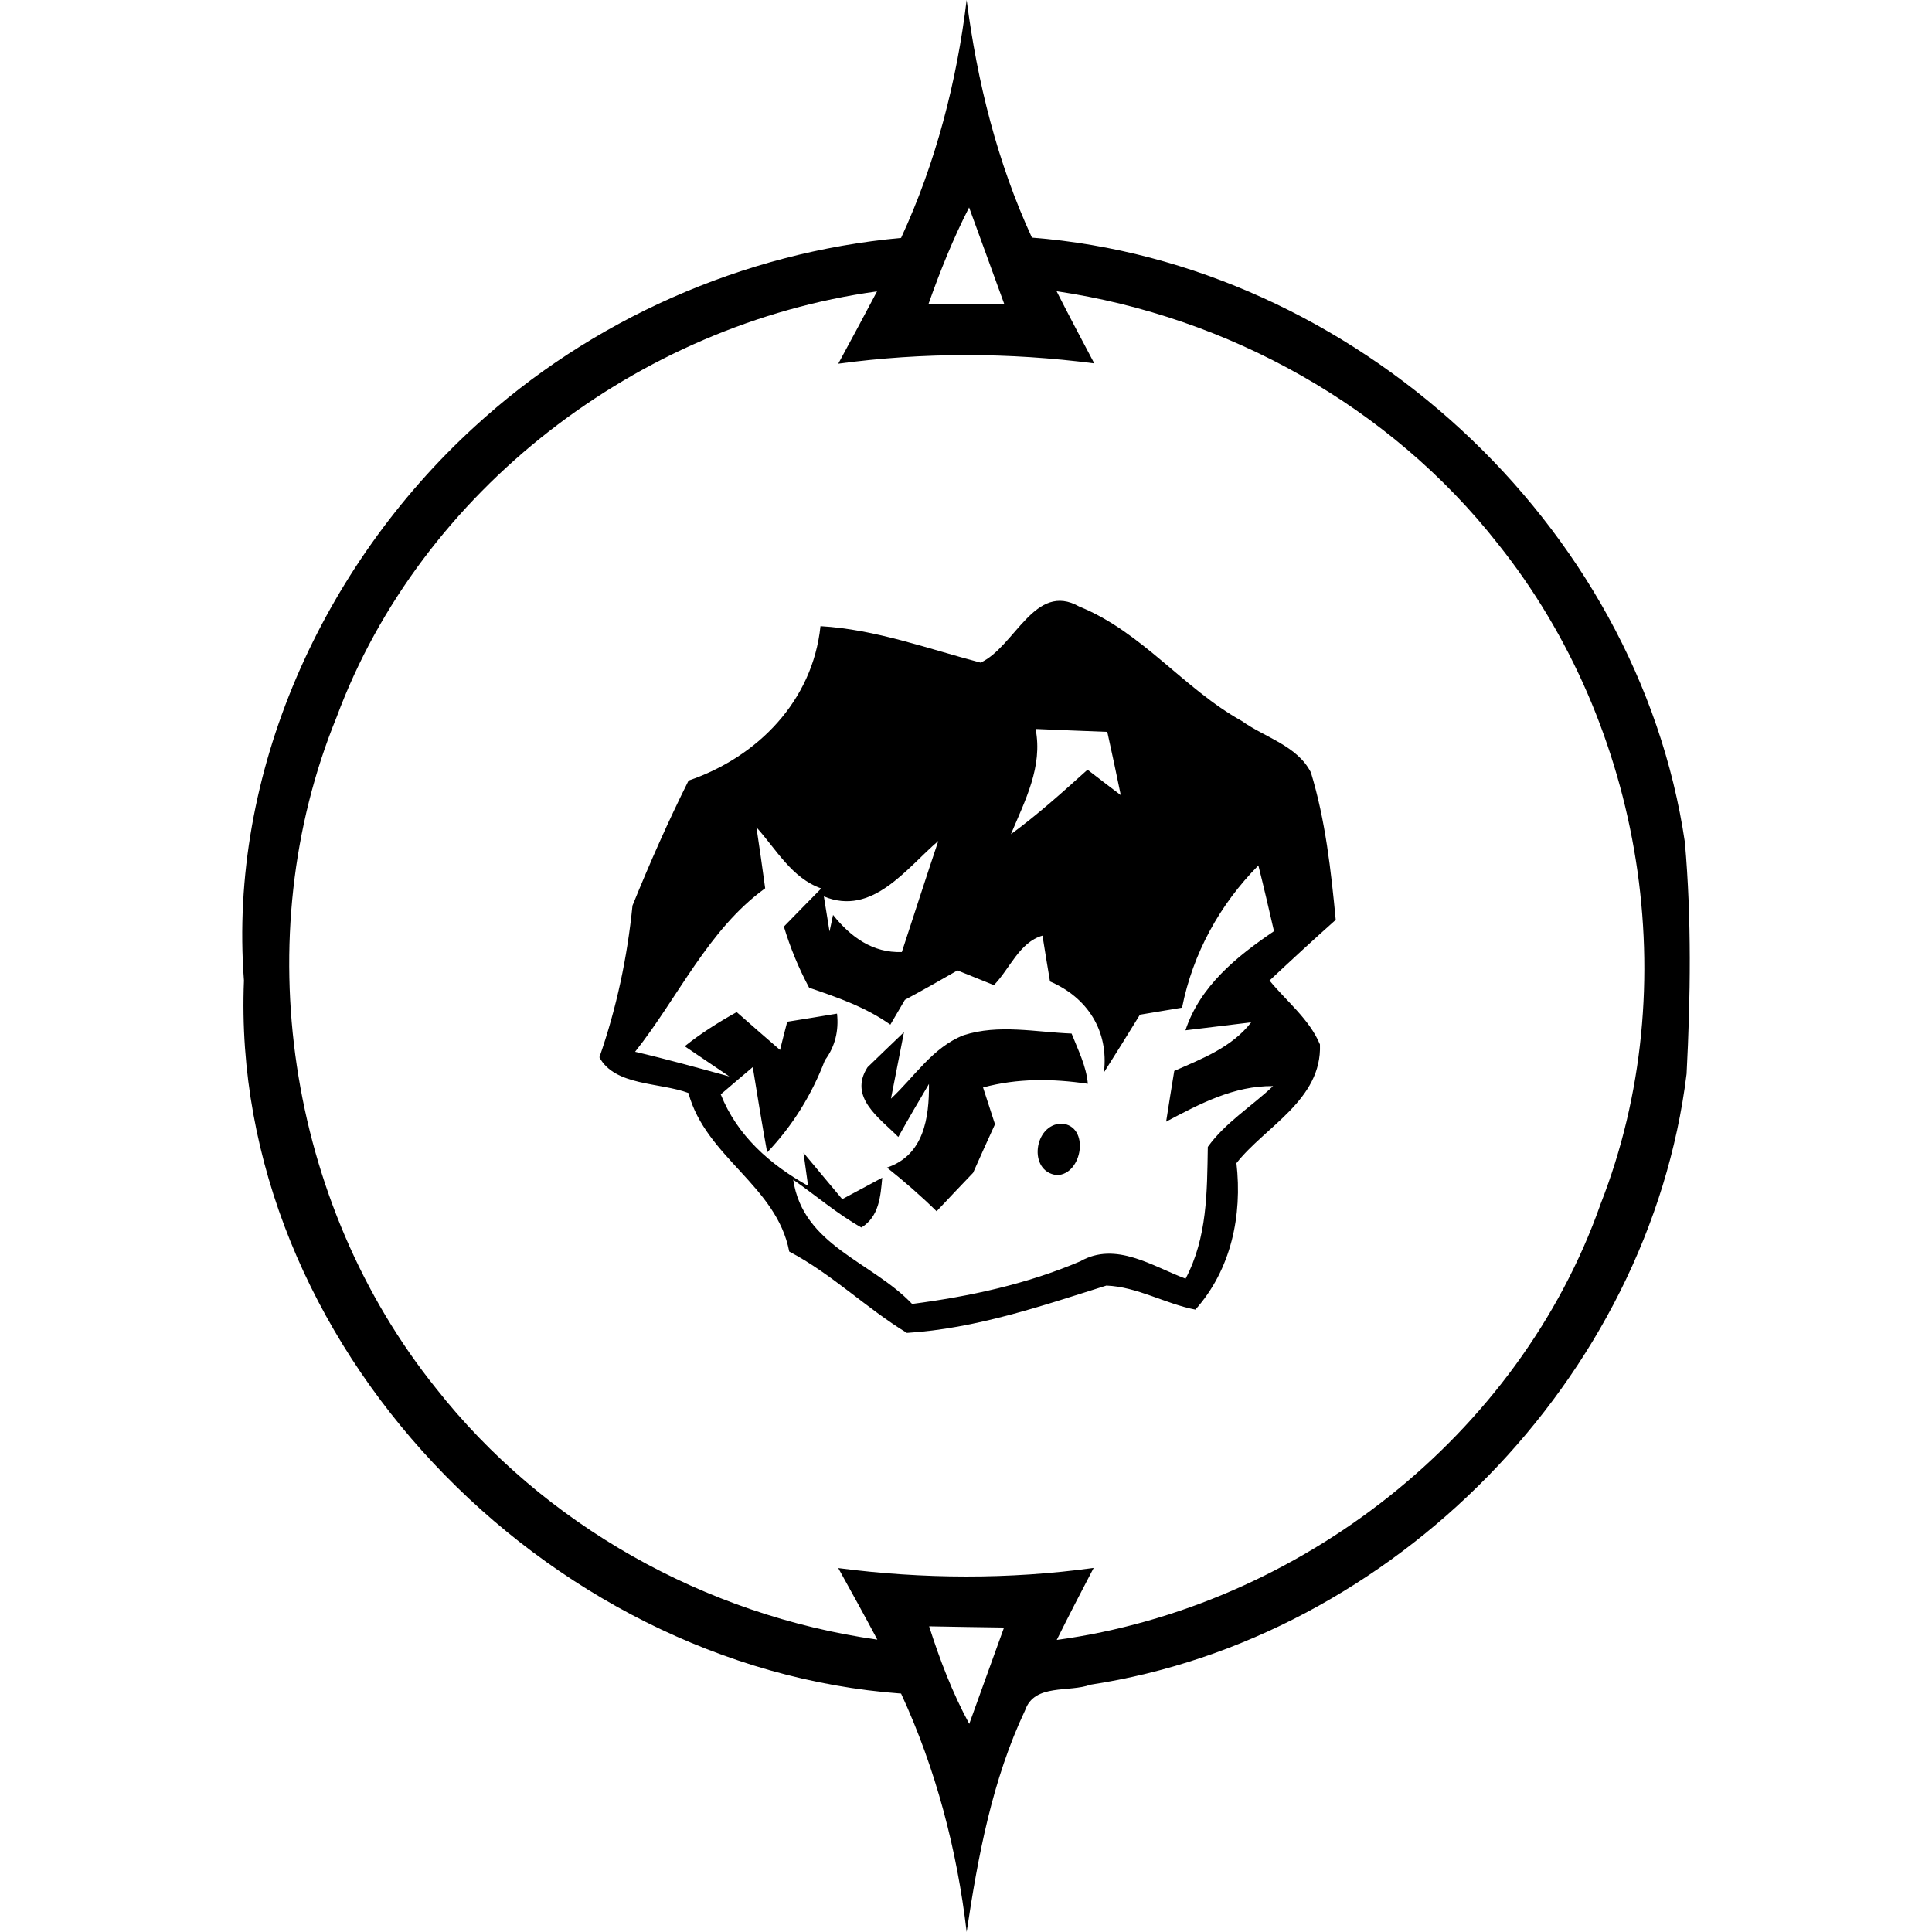
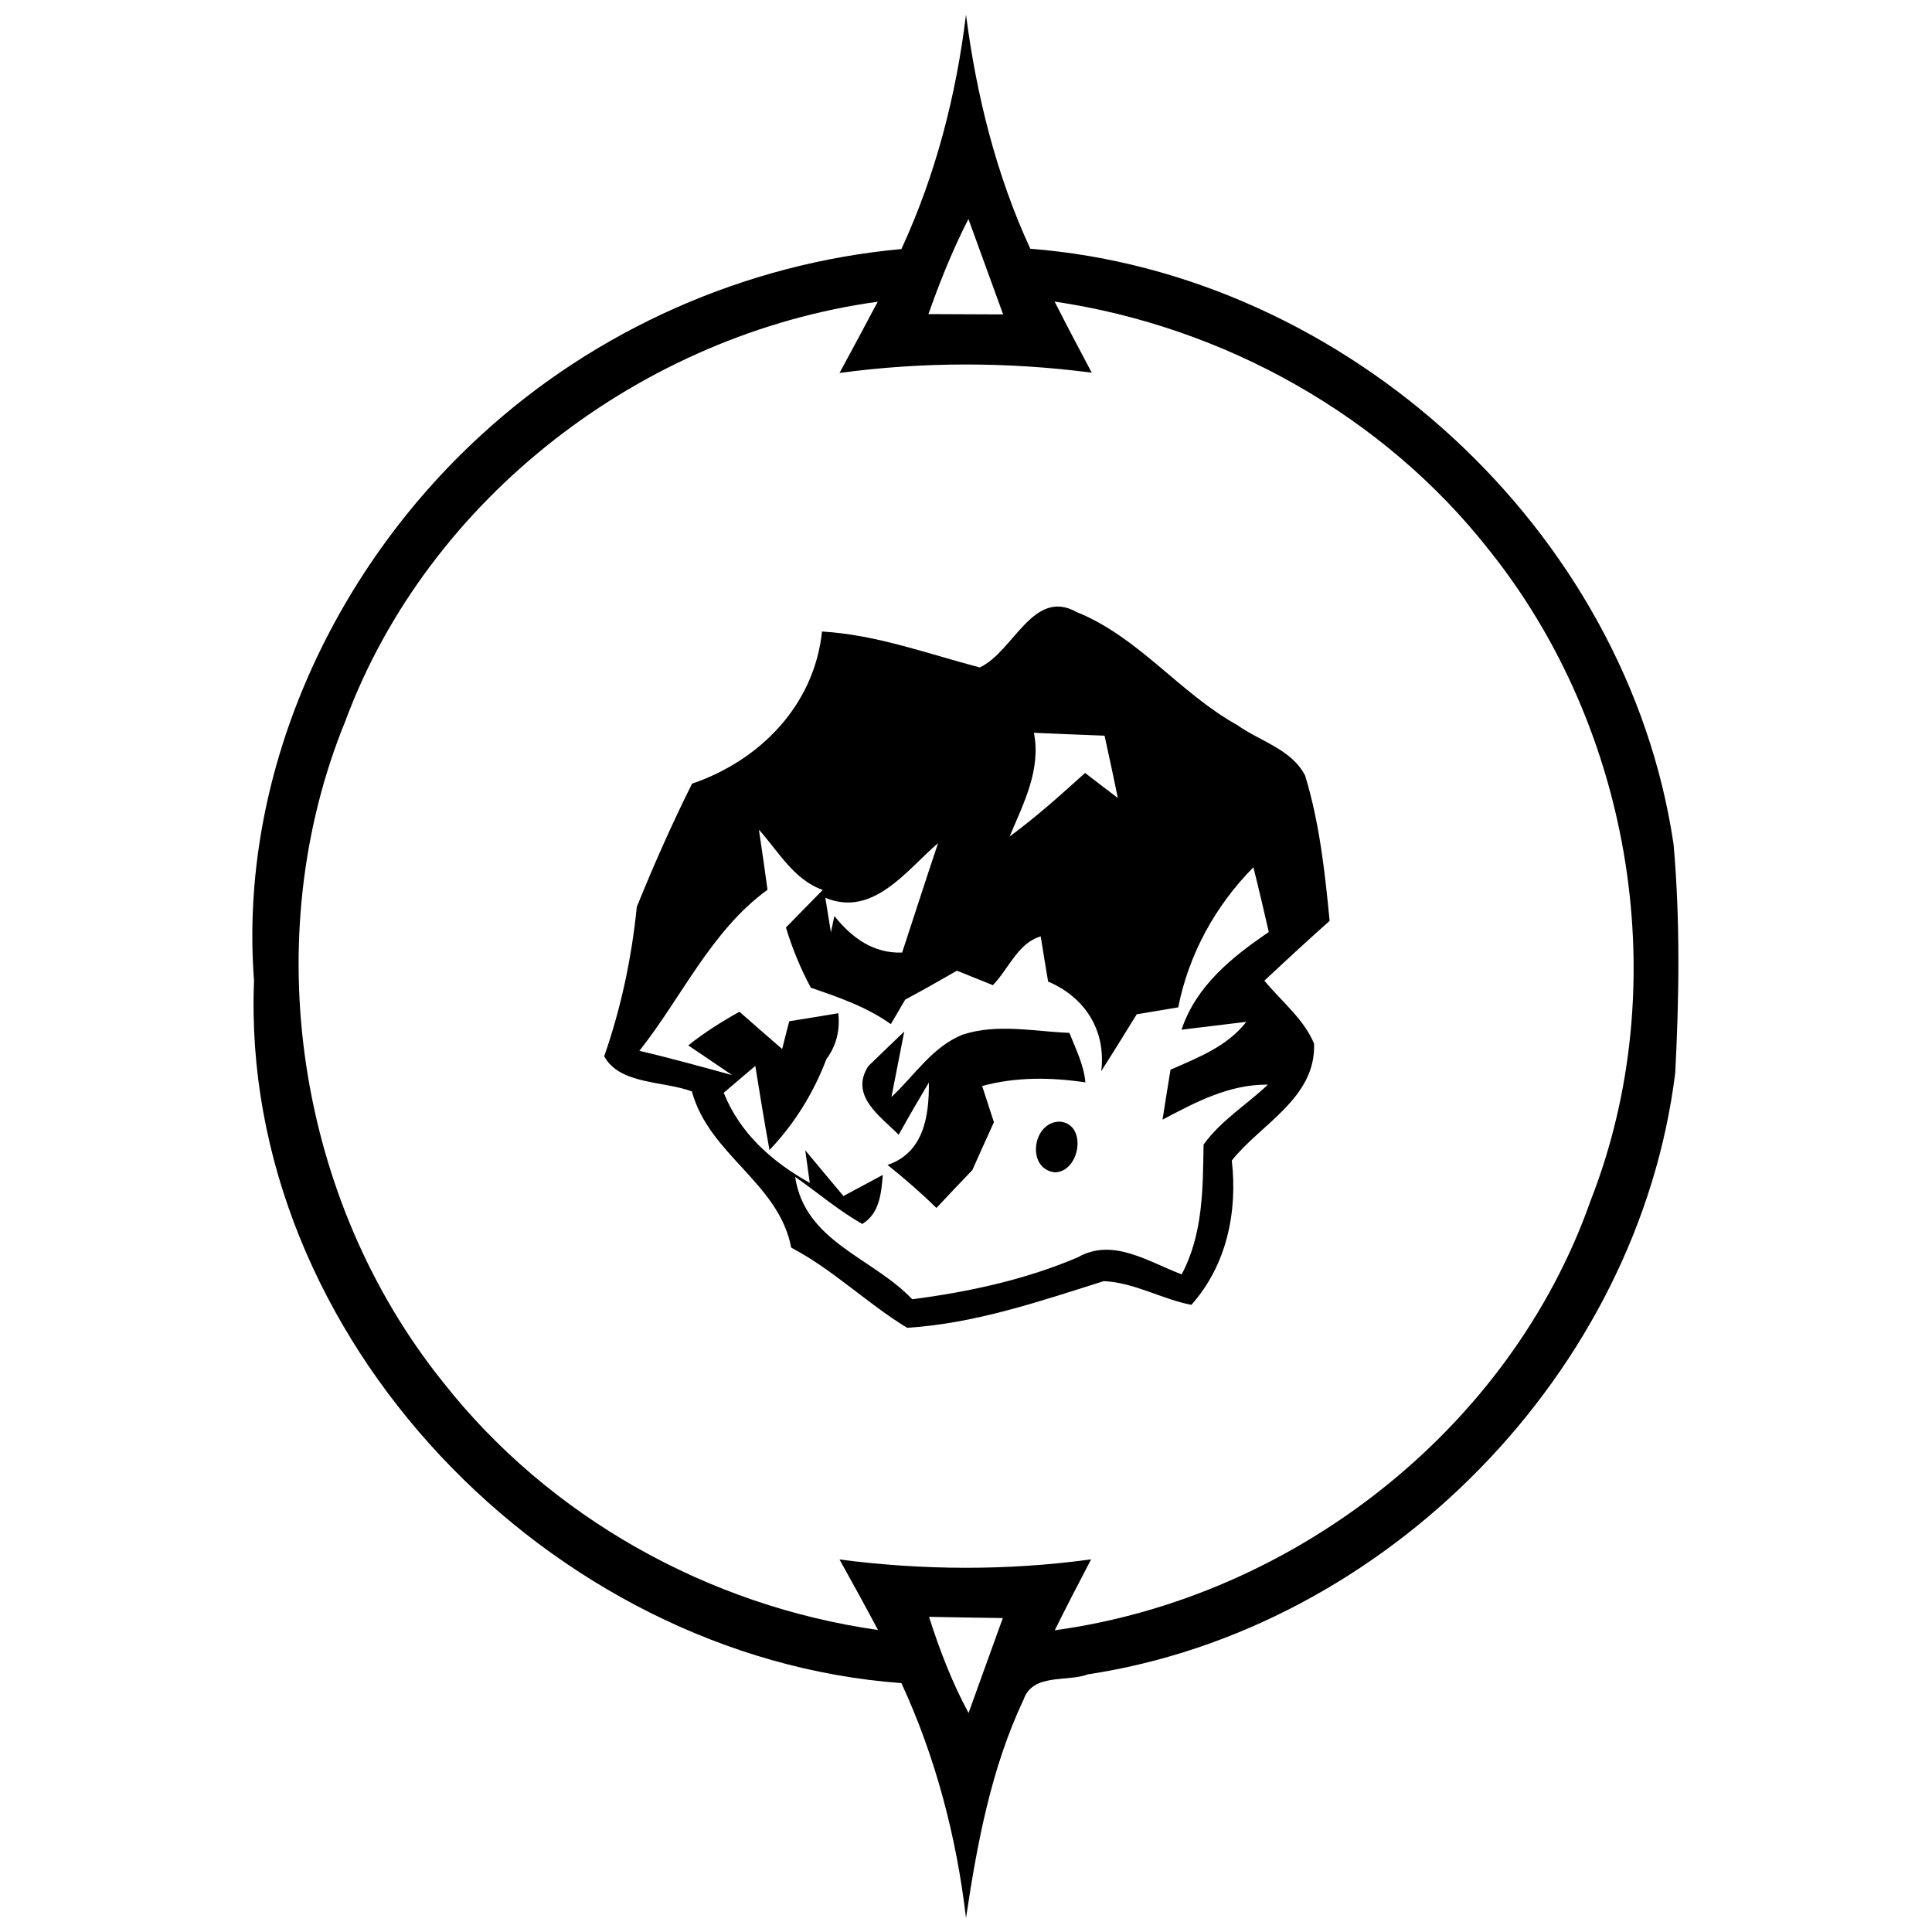
- <svg xmlns="http://www.w3.org/2000/svg" viewBox="0 0 1024 1024">
-   <path d="m477.589 126.105c18.434-39.871 29.477-82.666 34.755-126.109 5.603 43.363 16.241 86.157 34.593 125.947 170.041 13.237 321.162 151.283 346.091 320.513 3.573 40.764 3.005 81.854.893 122.699-19.814 161.271-155.506 299.399-315.964 323.761-11.206 4.223-29.64-.731-34.593 13.48-17.459 36.867-25.011 77.469-31.02 117.583-5.116-43.607-16.322-86.482-34.755-126.354-188.799-13.804-356.08-185.876-348.284-377.923-8.364-110.031 41.495-219.575 121.968-293.308 61.878-57.005 142.594-92.654 226.316-100.287zm14.536 34.999c13.399.081 26.798.081 40.196.162-6.253-17.135-12.424-34.268-18.677-51.32-8.445 16.485-15.348 33.699-21.519 51.158zm-313.691 218.926c-47.667 116.69-26.148 257.741 52.621 355.755 57.086 72.596 142.756 120.344 233.948 133.255-6.739-12.668-13.723-25.335-20.707-37.923 44.906 5.847 90.461 6.09 135.367-.081-6.658 12.668-13.237 25.416-19.57 38.166 128.384-17.54 244.993-108.082 288.275-231.107 45.231-115.391 22.737-253.356-54.487-349.908-57.005-72.678-142.756-120.344-233.867-133.824 6.496 12.83 13.237 25.499 19.976 38.247-45.068-5.847-90.705-5.928-135.692.162 6.903-12.749 13.804-25.499 20.545-38.328-126.435 17.378-241.745 105.24-286.407 225.584zm314.015 481.946c5.684 17.784 12.343 35.243 21.275 51.727 6.172-17.052 12.262-34.106 18.434-51.077-13.237-.162-26.472-.406-39.709-.65zm27.285-510.774c18.271-8.445 28.665-43.12 52.295-29.721 33.212 13.399 55.219 43.444 86.157 60.659 12.262 8.77 29.396 13.074 36.623 27.284 7.714 25.335 10.637 51.889 13.155 78.118-11.855 10.556-23.468 21.275-35.08 32.157 9.014 11.044 21.113 20.464 26.716 33.862 1.137 29.396-29.152 43.607-44.257 62.933 3.167 27.691-2.761 56.355-21.763 77.631-15.997-3.086-30.777-12.1-47.179-12.749-34.511 10.881-69.267 22.818-105.728 25.092-21.519-13.074-39.79-31.263-62.365-43.12-6.658-34.918-44.175-49.859-53.432-84.046-15.104-5.684-38.978-3.655-47.179-18.92 9.095-26.066 14.779-52.945 17.54-80.392 9.095-22.413 18.92-44.662 29.721-66.263 36.623-12.505 65.775-42.226 69.916-81.854 29.233 1.706 56.762 11.936 84.858 19.327zm29.153 35.162c3.898 20.057-5.603 37.923-13.074 55.787 14.292-10.475 27.447-22.332 40.602-34.187 4.385 3.41 13.237 10.151 17.621 13.48-2.274-11.206-4.71-22.413-7.146-33.537-12.668-.487-25.335-.975-38.004-1.542zm-147.955 52.132c1.625 10.8 3.167 21.519 4.628 32.319-30.289 21.925-46.123 57.899-68.942 86.644 16.728 3.898 33.294 8.526 49.94 13.074-5.928-4.06-17.702-12.019-23.631-15.997 8.607-6.903 17.946-12.749 27.529-18.108 7.633 6.739 15.267 13.399 22.981 20.057.893-3.736 2.842-11.206 3.817-14.941 8.77-1.38 17.621-2.842 26.391-4.304.975 9.014-.975 17.378-6.415 24.686-6.903 18.19-17.135 34.755-30.613 48.885-2.761-15.104-5.197-30.127-7.633-45.231-4.223 3.573-12.749 10.8-16.971 14.454 8.688 21.844 26.066 37.192 46.287 48.479l-2.436-17.54c6.822 8.283 13.723 16.403 20.545 24.605 5.278-2.842 15.916-8.526 21.194-11.369-.893 9.825-1.625 20.626-11.044 26.391-12.83-7.227-24.117-16.971-36.136-25.335 5.197 34.999 41.658 43.363 63.015 65.856 30.451-3.979 60.659-10.475 89.081-22.575 18.839-10.8 38.247 2.599 55.869 9.176 11.531-21.844 11.369-45.961 11.774-69.835 9.257-12.911 23.224-21.438 34.593-32.238-20.707-.243-38.896 9.42-56.681 18.839 1.38-8.933 2.842-17.946 4.304-26.879 14.779-6.496 30.532-12.505 40.764-25.742-8.688 1.056-26.148 3.167-34.837 4.223 7.796-23.549 27.203-39.141 46.936-52.539-2.68-11.612-5.359-23.305-8.283-34.837-20.464 20.707-34.755 46.692-40.44 75.358-5.522.893-16.728 2.761-22.332 3.736-6.253 10.232-12.668 20.464-19.083 30.613 2.68-22.168-8.852-39.79-28.584-48.235-1.056-6.09-3.005-18.19-3.979-24.28-12.262 3.491-17.378 17.702-25.742 26.229-6.496-2.599-12.911-5.197-19.327-7.796-9.257 5.359-18.515 10.556-27.853 15.591-1.949 3.329-5.766 9.907-7.714 13.155-12.993-9.257-28.015-14.454-43.038-19.57-5.522-10.313-9.988-21.113-13.399-32.4 6.577-6.822 13.237-13.48 19.814-20.219-15.591-5.44-23.874-20.788-34.349-32.4zm35.731 36.623c.731 4.628 2.274 13.967 3.005 18.596l1.868-8.77c9.338 11.693 21.032 20.219 36.46 19.651 6.415-19.57 12.749-39.303 19.327-58.873-16.89 14.454-34.918 40.115-60.659 29.396zm74.058 73.571c18.596-6.009 38.247-1.625 57.249-.893 3.41 8.688 7.796 17.216 8.607 26.635-18.596-2.761-37.273-3.005-55.543 1.949 2.111 6.496 4.223 12.993 6.334 19.489-3.898 8.526-7.796 17.135-11.612 25.742-6.496 6.739-12.911 13.561-19.327 20.383-8.364-8.202-17.135-15.835-26.31-23.143 19.57-6.577 22.413-26.391 22.249-44.338-5.522 9.257-10.963 18.596-16.241 28.097-9.988-10.07-26.554-21.032-16.322-36.948 4.791-4.628 14.454-13.967 19.327-18.596-1.706 8.852-5.197 26.391-6.903 35.243 12.424-11.531 22.087-27.203 38.491-33.618zm51.97 46.855c15.104 1.056 11.125 27.041-2.517 27.284-15.51-1.706-12.262-27.122 2.517-27.284z" />
+ <svg xmlns="http://www.w3.org/2000/svg" width="256px" height="256px" viewBox="0 0 128 128" version="1.1">
+   <path d=" M 59.72 16.50 C 61.99 11.59 63.35 6.32 64.00 0.97 C 64.69 6.31 66.00 11.58 68.26 16.48 C 89.20 18.11 107.81 35.11 110.88 55.95 C 111.32 60.97 111.25 66.03 110.99 71.06 C 108.55 90.92 91.84 107.93 72.08 110.93 C 70.70 111.45 68.43 110.84 67.82 112.59 C 65.67 117.13 64.74 122.13 64.00 127.07 C 63.37 121.70 61.99 116.42 59.72 111.51 C 36.47 109.81 15.87 88.62 16.83 64.97 C 15.80 51.42 21.94 37.93 31.85 28.85 C 39.47 21.83 49.41 17.44 59.72 16.50 M 61.51 20.81 C 63.16 20.82 64.81 20.82 66.46 20.83 C 65.69 18.72 64.93 16.61 64.16 14.51 C 63.12 16.54 62.27 18.66 61.51 20.81 M 22.88 47.77 C 17.01 62.14 19.66 79.51 29.36 91.58 C 36.39 100.52 46.94 106.40 58.17 107.99 C 57.34 106.43 56.48 104.87 55.62 103.32 C 61.15 104.04 66.76 104.07 72.29 103.31 C 71.47 104.87 70.66 106.44 69.88 108.01 C 85.69 105.85 100.05 94.70 105.38 79.55 C 110.95 65.34 108.18 48.35 98.67 36.46 C 91.65 27.51 81.09 21.64 69.87 19.98 C 70.67 21.56 71.50 23.12 72.33 24.69 C 66.78 23.97 61.16 23.96 55.62 24.71 C 56.47 23.14 57.32 21.57 58.15 19.99 C 42.58 22.13 28.38 32.95 22.88 47.77 M 61.55 107.12 C 62.25 109.31 63.07 111.46 64.17 113.49 C 64.93 111.39 65.68 109.29 66.44 107.20 C 64.81 107.18 63.18 107.15 61.55 107.12 Z" />
+   <path d=" M 64.91 44.22 C 67.16 43.18 68.44 38.91 71.35 40.56 C 75.44 42.21 78.15 45.91 81.96 48.03 C 83.47 49.11 85.58 49.64 86.47 51.39 C 87.42 54.51 87.78 57.78 88.09 61.01 C 86.63 62.31 85.20 63.63 83.77 64.97 C 84.88 66.33 86.37 67.49 87.06 69.14 C 87.20 72.76 83.47 74.51 81.61 76.89 C 82.00 80.30 81.27 83.83 78.93 86.45 C 76.96 86.07 75.14 84.96 73.12 84.88 C 68.87 86.22 64.59 87.69 60.10 87.97 C 57.45 86.36 55.20 84.12 52.42 82.66 C 51.60 78.36 46.98 76.52 45.84 72.31 C 43.98 71.61 41.04 71.86 40.03 69.98 C 41.15 66.77 41.85 63.46 42.19 60.08 C 43.31 57.32 44.52 54.58 45.85 51.92 C 50.36 50.38 53.95 46.72 54.46 41.84 C 58.06 42.05 61.45 43.31 64.91 44.22 M 68.50 48.55 C 68.98 51.02 67.81 53.22 66.89 55.42 C 68.65 54.13 70.27 52.67 71.89 51.21 C 72.43 51.63 73.52 52.46 74.06 52.87 C 73.78 51.49 73.48 50.11 73.18 48.74 C 71.62 48.68 70.06 48.62 68.50 48.55 M 50.28 54.97 C 50.48 56.30 50.67 57.62 50.85 58.95 C 47.12 61.65 45.17 66.08 42.36 69.62 C 44.42 70.10 46.46 70.67 48.51 71.23 C 47.78 70.73 46.33 69.75 45.60 69.26 C 46.66 68.41 47.81 67.69 48.99 67.03 C 49.93 67.86 50.87 68.68 51.82 69.50 C 51.93 69.04 52.17 68.12 52.29 67.66 C 53.37 67.49 54.46 67.31 55.54 67.13 C 55.66 68.24 55.42 69.27 54.75 70.17 C 53.90 72.41 52.64 74.45 50.98 76.19 C 50.64 74.33 50.34 72.48 50.04 70.62 C 49.52 71.06 48.47 71.95 47.95 72.40 C 49.02 75.09 51.16 76.98 53.65 78.37 L 53.35 76.21 C 54.19 77.23 55.04 78.23 55.88 79.24 C 56.53 78.89 57.84 78.19 58.49 77.84 C 58.38 79.05 58.29 80.38 57.13 81.09 C 55.55 80.20 54.16 79.00 52.68 77.97 C 53.32 82.28 57.81 83.31 60.44 86.08 C 64.19 85.59 67.91 84.79 71.41 83.30 C 73.73 81.97 76.12 83.62 78.29 84.43 C 79.71 81.74 79.69 78.77 79.74 75.83 C 80.88 74.24 82.60 73.19 84.00 71.86 C 81.45 71.83 79.21 73.02 77.02 74.18 C 77.19 73.08 77.37 71.97 77.55 70.87 C 79.37 70.07 81.31 69.33 82.57 67.70 C 81.50 67.83 79.35 68.09 78.28 68.22 C 79.24 65.32 81.63 63.40 84.06 61.75 C 83.73 60.32 83.40 58.88 83.04 57.46 C 80.52 60.01 78.76 63.21 78.06 66.74 C 77.38 66.85 76.00 67.08 75.31 67.20 C 74.54 68.46 73.75 69.72 72.96 70.97 C 73.29 68.24 71.87 66.07 69.44 65.03 C 69.31 64.28 69.07 62.79 68.95 62.04 C 67.44 62.47 66.81 64.22 65.78 65.27 C 64.98 64.95 64.19 64.63 63.40 64.31 C 62.26 64.97 61.12 65.61 59.97 66.23 C 59.73 66.64 59.26 67.45 59.02 67.85 C 57.42 66.71 55.57 66.07 53.72 65.44 C 53.04 64.17 52.49 62.84 52.07 61.45 C 52.88 60.61 53.70 59.79 54.51 58.96 C 52.59 58.29 51.57 56.40 50.28 54.97 M 54.68 59.48 C 54.77 60.05 54.96 61.20 55.05 61.77 L 55.28 60.69 C 56.43 62.13 57.87 63.18 59.77 63.11 C 60.56 60.70 61.34 58.27 62.15 55.86 C 60.07 57.64 57.85 60.80 54.68 59.48 Z" />
+   <path d=" M 63.80 68.54 C 66.09 67.80 68.51 68.34 70.85 68.43 C 71.27 69.50 71.81 70.55 71.91 71.71 C 69.62 71.37 67.32 71.34 65.07 71.95 C 65.33 72.75 65.59 73.55 65.85 74.35 C 65.37 75.40 64.89 76.46 64.42 77.52 C 63.62 78.35 62.83 79.19 62.04 80.03 C 61.01 79.02 59.93 78.08 58.80 77.18 C 61.21 76.37 61.56 73.93 61.54 71.72 C 60.86 72.86 60.19 74.01 59.54 75.18 C 58.31 73.94 56.27 72.59 57.53 70.63 C 58.12 70.06 59.31 68.91 59.91 68.34 C 59.70 69.43 59.27 71.59 59.06 72.68 C 60.59 71.26 61.78 69.33 63.80 68.54 Z" />
+   <path d=" M 70.20 74.31 C 72.06 74.44 71.57 77.64 69.89 77.67 C 67.98 77.46 68.38 74.33 70.20 74.31 Z" />
</svg>
